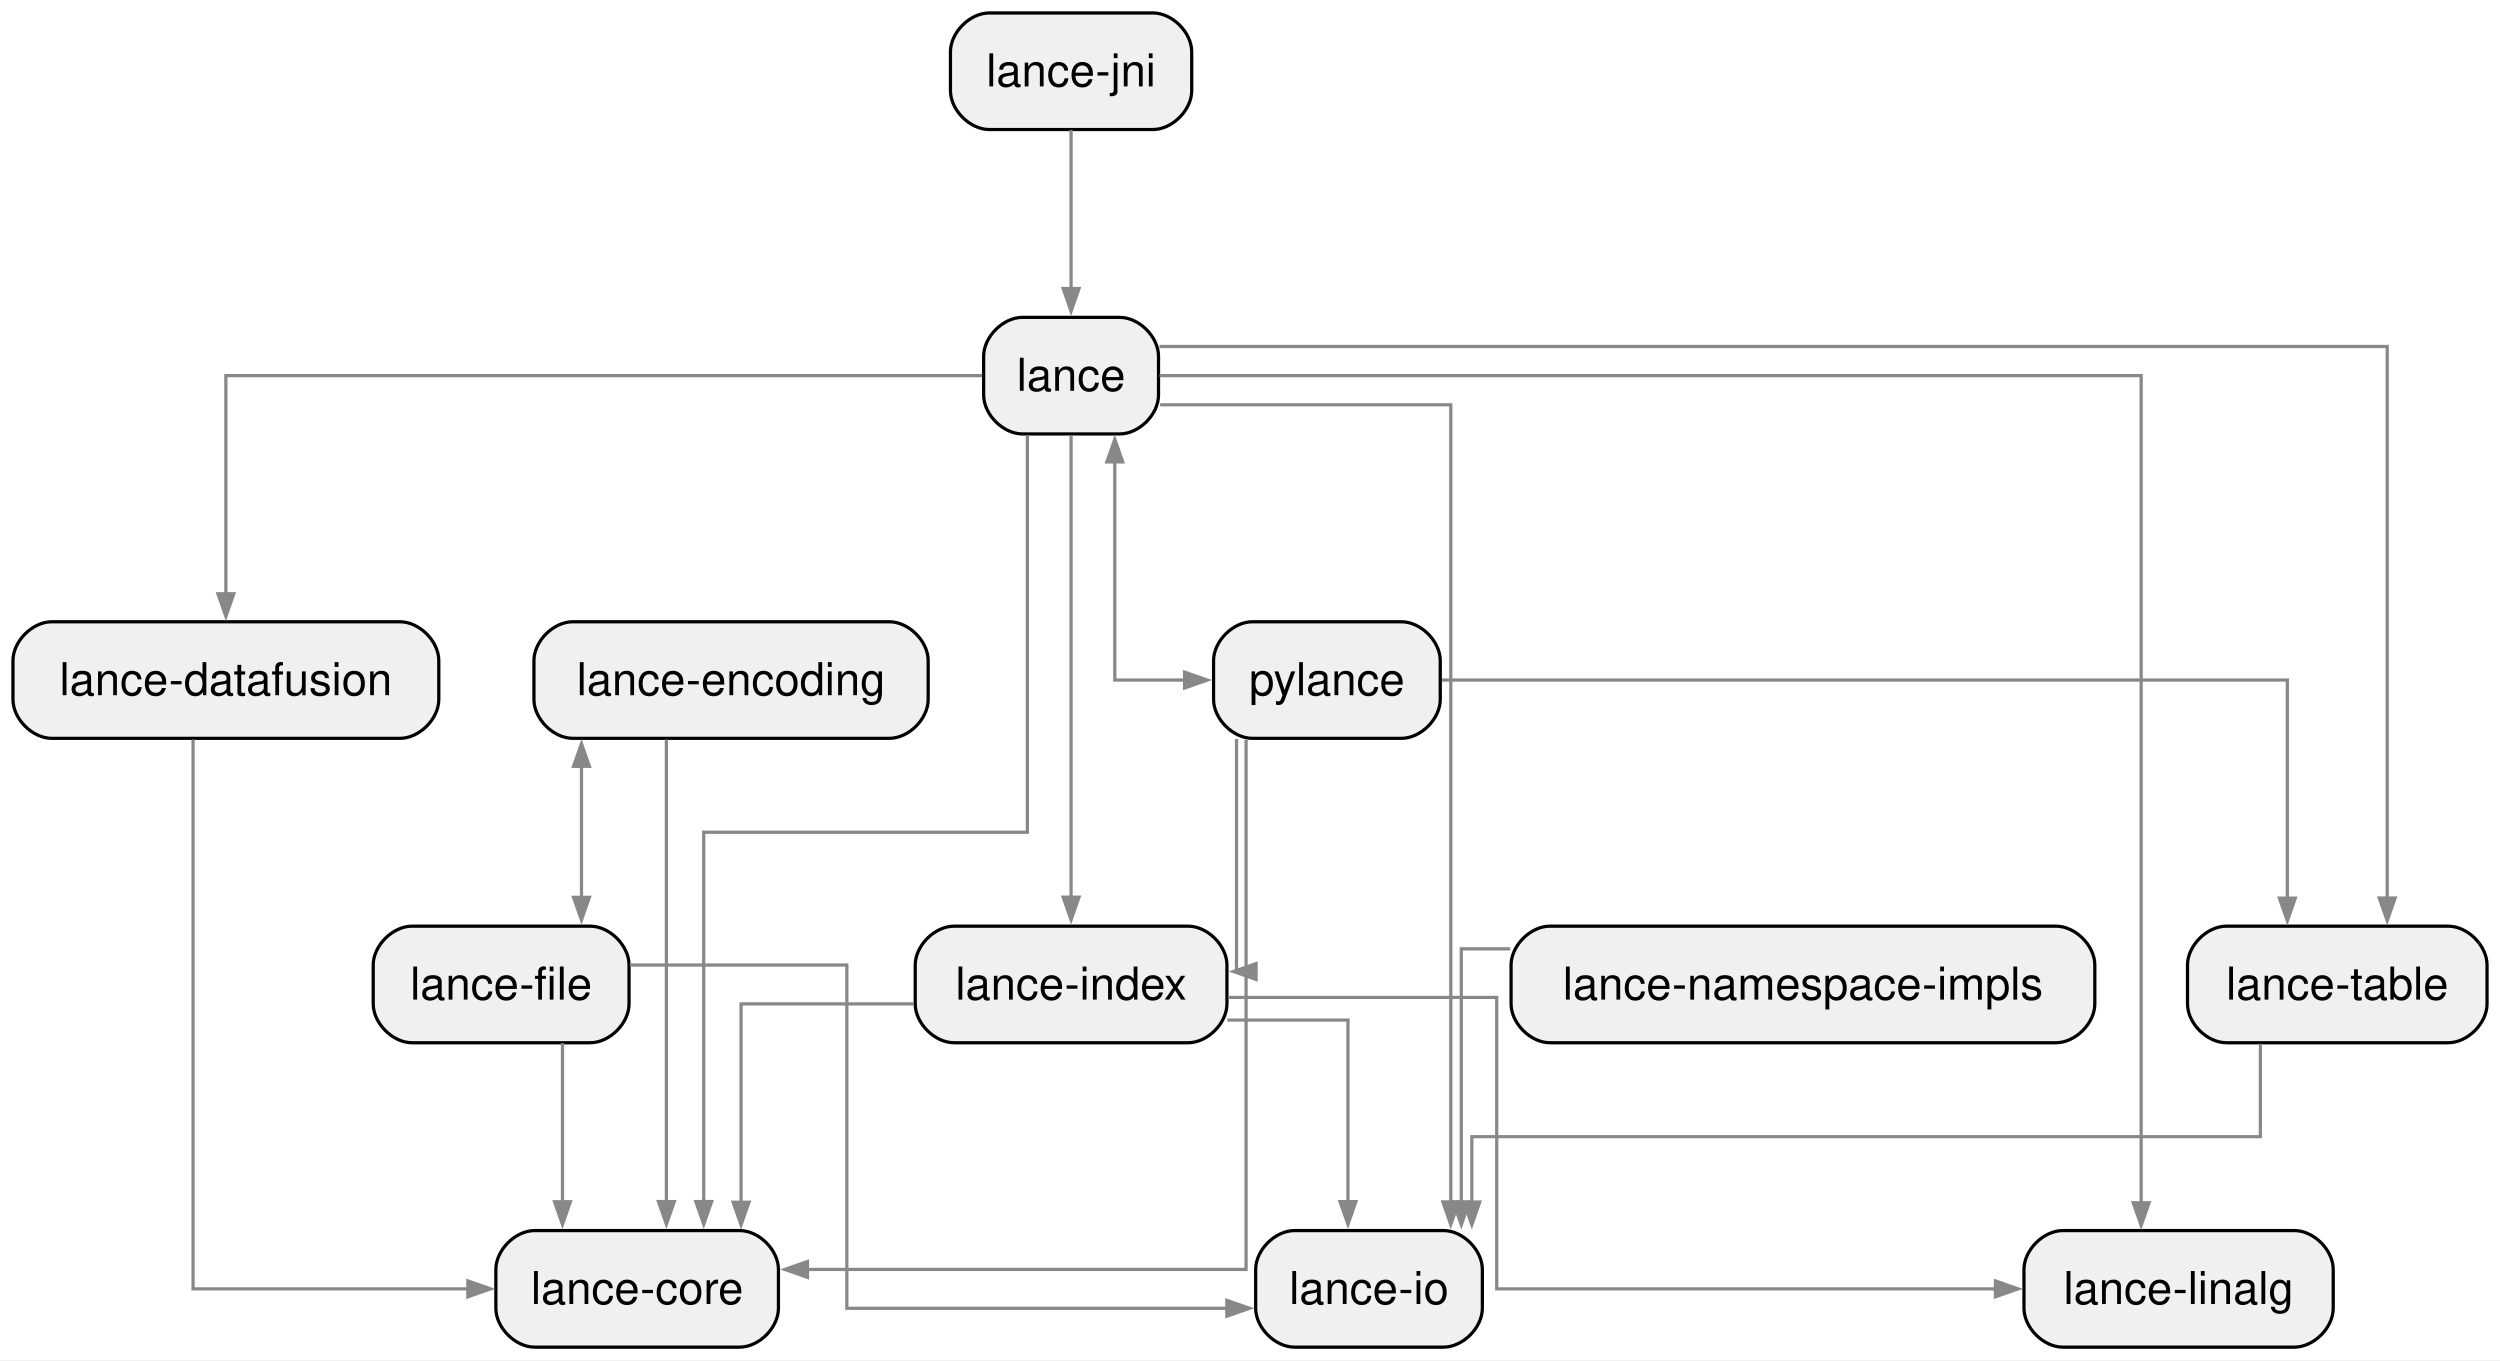
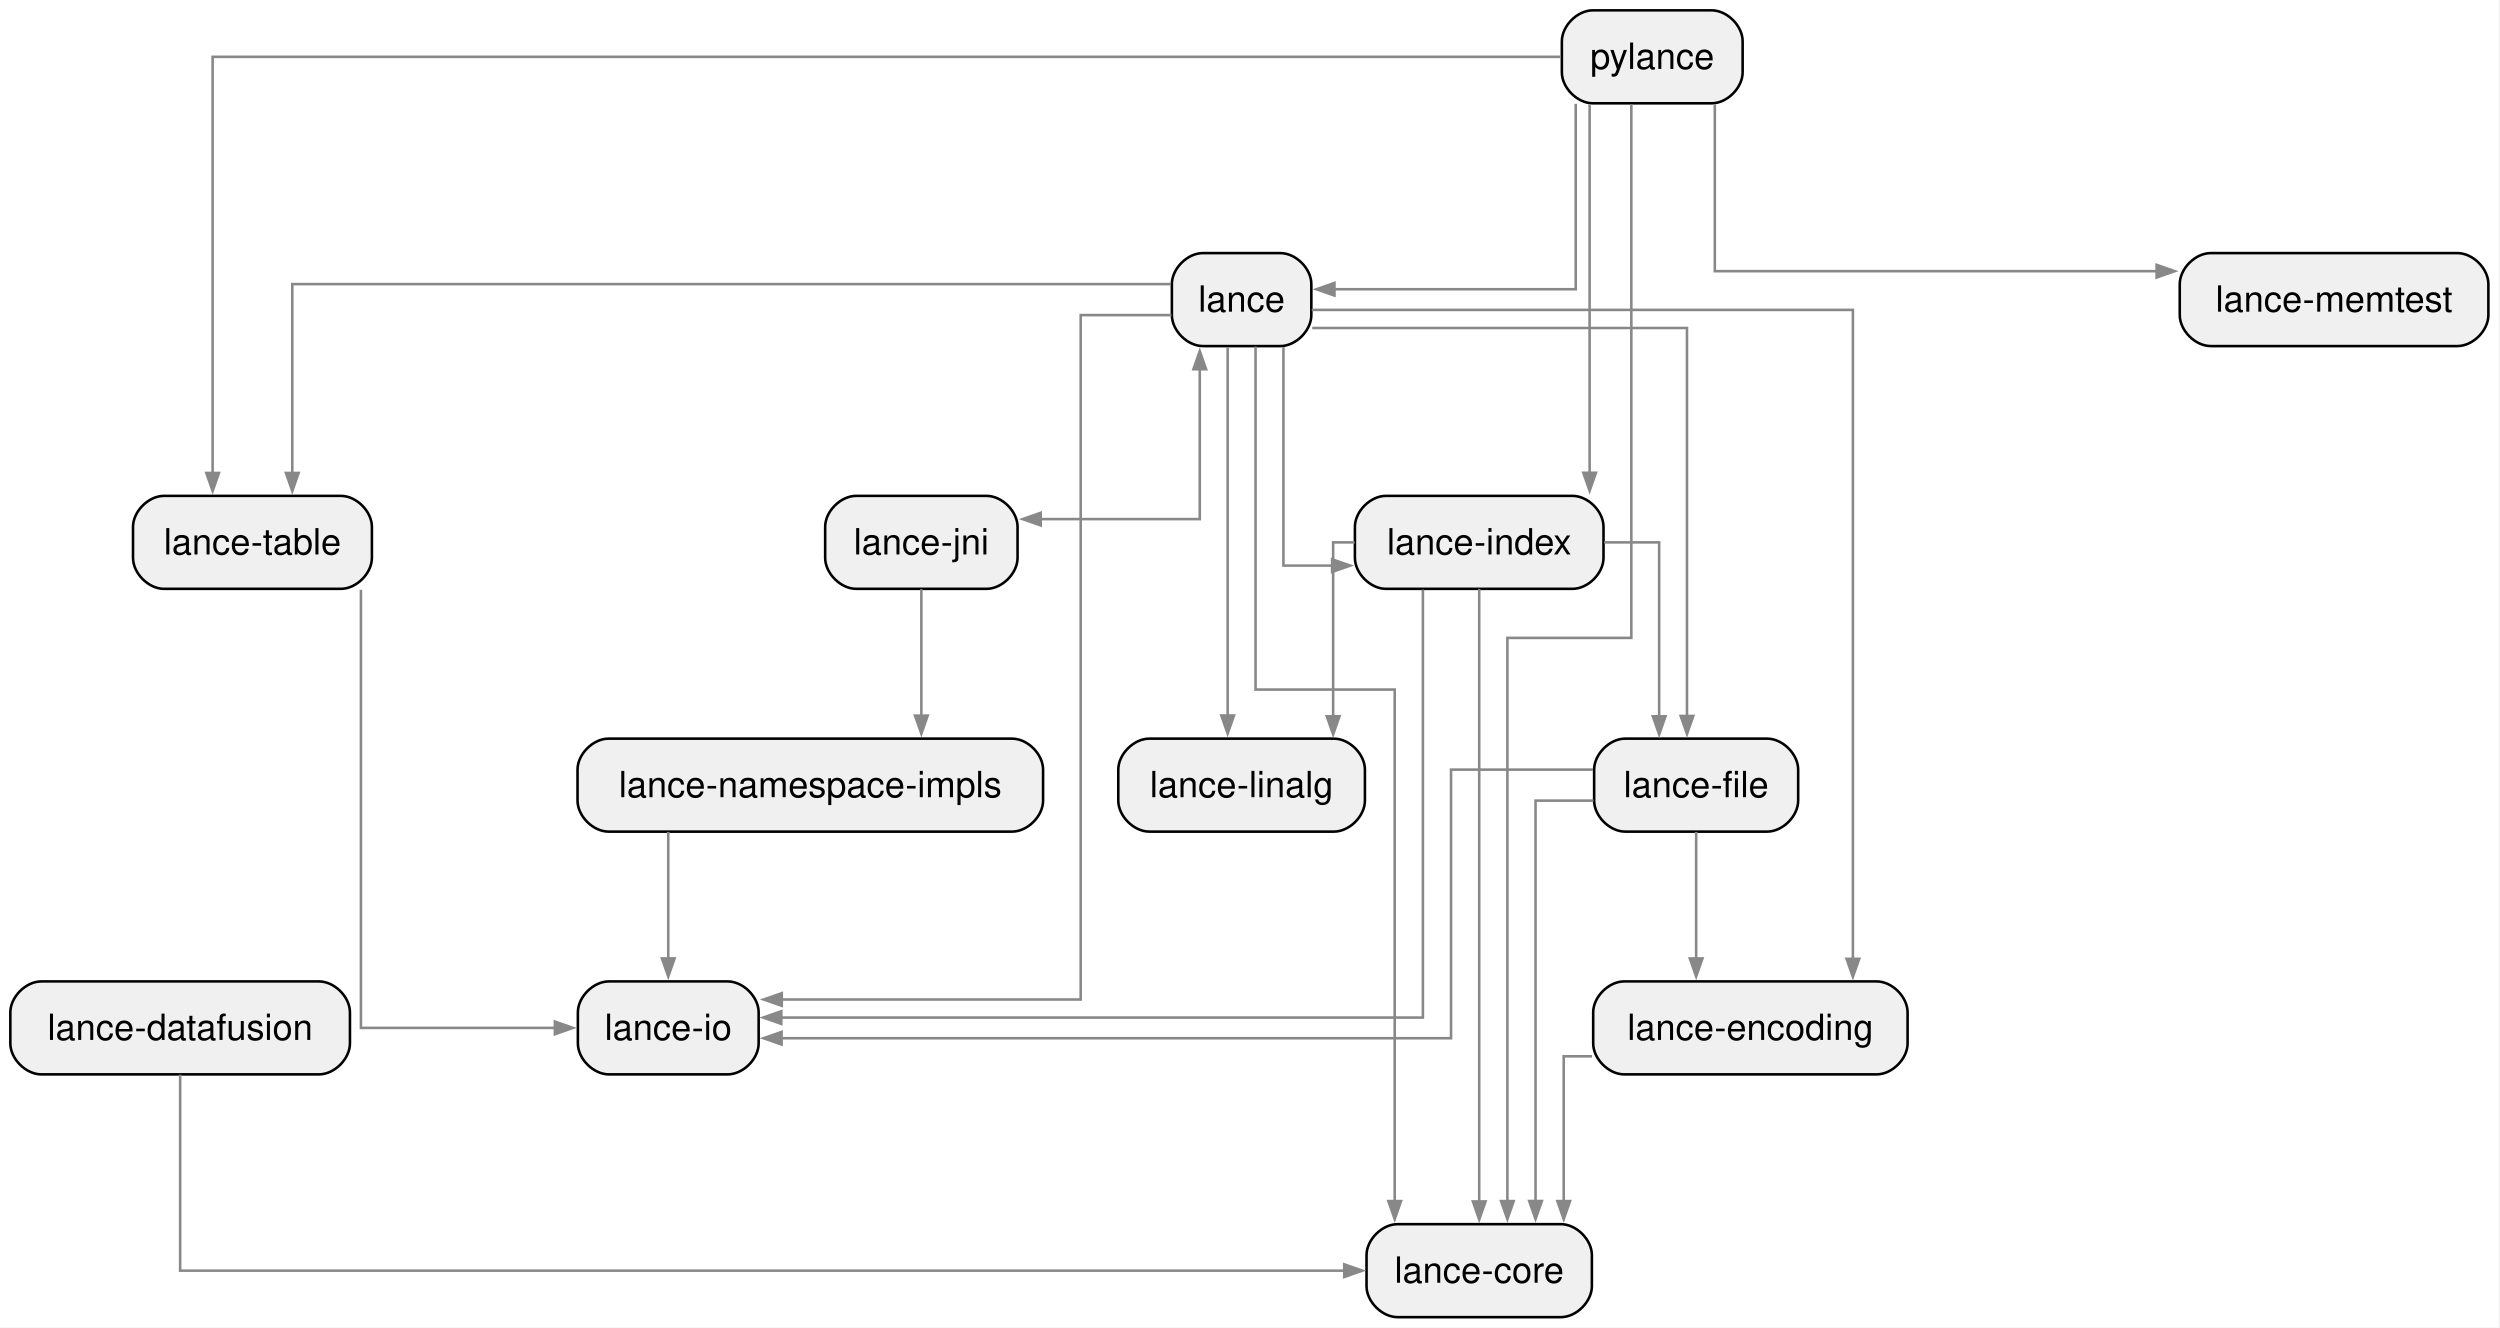
- <svg xmlns="http://www.w3.org/2000/svg" width="772pt" height="420pt" viewBox="0.00 0.00 772.00 420.00">
-   <g id="graph0" class="graph" transform="scale(1 1) rotate(0) translate(4 416)">
-     <polygon fill="white" stroke="none" points="-4,4 -4,-416 768,-416 768,4 -4,4" />
+ <svg xmlns="http://www.w3.org/2000/svg" width="968pt" height="514pt" viewBox="0.00 0.00 968.00 514.00">
+   <g id="graph0" class="graph" transform="scale(1 1) rotate(0) translate(4 510)">
+     <polygon fill="white" stroke="none" points="-4,4 -4,-510 963.5,-510 963.5,4 -4,4" />
    <g id="node1" class="node">
-       <path fill="#f0f0f0" stroke="black" d="M341.75,-318C341.75,-318 311.75,-318 311.75,-318 305.75,-318 299.75,-312 299.75,-306 299.75,-306 299.75,-294 299.75,-294 299.75,-288 305.75,-282 311.75,-282 311.75,-282 341.75,-282 341.75,-282 347.75,-282 353.75,-288 353.75,-294 353.75,-294 353.75,-306 353.75,-306 353.75,-312 347.75,-318 341.75,-318" />
-       <text xml:space="preserve" text-anchor="middle" x="326.75" y="-295.32" font-family="Helvetica,sans-Serif" font-size="14.00">lance</text>
+       <path fill="#f0f0f0" stroke="black" d="M491.75,-412C491.75,-412 461.75,-412 461.75,-412 455.75,-412 449.75,-406 449.75,-400 449.75,-400 449.75,-388 449.75,-388 449.75,-382 455.75,-376 461.75,-376 461.75,-376 491.75,-376 491.75,-376 497.75,-376 503.75,-382 503.75,-388 503.75,-388 503.75,-400 503.75,-400 503.75,-406 497.75,-412 491.75,-412" />
+       <text xml:space="preserve" text-anchor="middle" x="476.75" y="-389.32" font-family="Helvetica,sans-Serif" font-size="14.00">lance</text>
    </g>
    <g id="node2" class="node">
-       <path fill="#f0f0f0" stroke="black" d="M224.38,-36C224.38,-36 161.12,-36 161.12,-36 155.12,-36 149.12,-30 149.12,-24 149.12,-24 149.12,-12 149.12,-12 149.12,-6 155.12,0 161.12,0 161.12,0 224.38,0 224.38,0 230.38,0 236.38,-6 236.38,-12 236.38,-12 236.38,-24 236.38,-24 236.38,-30 230.38,-36 224.38,-36" />
-       <text xml:space="preserve" text-anchor="middle" x="192.75" y="-13.32" font-family="Helvetica,sans-Serif" font-size="14.00">lance-core</text>
+       <path fill="#f0f0f0" stroke="black" d="M600.38,-36C600.38,-36 537.12,-36 537.12,-36 531.12,-36 525.12,-30 525.12,-24 525.12,-24 525.12,-12 525.12,-12 525.12,-6 531.12,0 537.12,0 537.12,0 600.38,0 600.38,0 606.38,0 612.38,-6 612.38,-12 612.38,-12 612.38,-24 612.38,-24 612.38,-30 606.38,-36 600.38,-36" />
+       <text xml:space="preserve" text-anchor="middle" x="568.75" y="-13.32" font-family="Helvetica,sans-Serif" font-size="14.00">lance-core</text>
    </g>
    <g id="edge1" class="edge">
-       <path fill="none" stroke="#888888" d="M313.25,-281.57C313.25,-243.35 313.25,-159 313.25,-159 313.25,-159 213.31,-159 213.31,-159 213.31,-159 213.31,-44.95 213.31,-44.95" />
-       <polygon fill="#888888" stroke="#888888" points="215.76,-44.95 213.31,-37.95 210.86,-44.95 215.76,-44.95" />
+       <path fill="none" stroke="#888888" d="M482.15,-375.79C482.15,-335.62 482.15,-243 482.15,-243 482.15,-243 536.03,-243 536.03,-243 536.03,-243 536.03,-44.93 536.03,-44.93" />
+       <polygon fill="#888888" stroke="#888888" points="538.48,-44.93 536.03,-37.93 533.58,-44.93 538.48,-44.93" />
+     </g>
+     <g id="node4" class="node">
+       <path fill="#f0f0f0" stroke="black" d="M722.62,-130C722.62,-130 624.88,-130 624.88,-130 618.88,-130 612.88,-124 612.88,-118 612.88,-118 612.88,-106 612.88,-106 612.88,-100 618.88,-94 624.88,-94 624.88,-94 722.62,-94 722.62,-94 728.62,-94 734.62,-100 734.62,-106 734.62,-106 734.62,-118 734.62,-118 734.62,-124 728.62,-130 722.62,-130" />
+       <text xml:space="preserve" text-anchor="middle" x="673.75" y="-107.33" font-family="Helvetica,sans-Serif" font-size="14.00">lance-encoding</text>
+     </g>
+     <g id="edge2" class="edge">
+       <path fill="none" stroke="#888888" d="M503.9,-390C566.07,-390 713.44,-390 713.44,-390 713.44,-390 713.44,-138.75 713.44,-138.75" />
+       <polygon fill="#888888" stroke="#888888" points="715.89,-138.75 713.44,-131.75 710.99,-138.75 715.89,-138.75" />
+     </g>
+     <g id="node5" class="node">
+       <path fill="#f0f0f0" stroke="black" d="M680.25,-224C680.25,-224 625.25,-224 625.25,-224 619.25,-224 613.25,-218 613.25,-212 613.25,-212 613.25,-200 613.25,-200 613.25,-194 619.25,-188 625.25,-188 625.25,-188 680.25,-188 680.25,-188 686.25,-188 692.25,-194 692.25,-200 692.25,-200 692.25,-212 692.25,-212 692.25,-218 686.25,-224 680.25,-224" />
+       <text xml:space="preserve" text-anchor="middle" x="652.75" y="-201.32" font-family="Helvetica,sans-Serif" font-size="14.00">lance-file</text>
+     </g>
+     <g id="edge3" class="edge">
+       <path fill="none" stroke="#888888" d="M504.08,-383C552.7,-383 649.2,-383 649.2,-383 649.2,-383 649.2,-232.79 649.2,-232.79" />
+       <polygon fill="#888888" stroke="#888888" points="651.65,-232.79 649.2,-225.79 646.75,-232.79 651.65,-232.79" />
+     </g>
+     <g id="node6" class="node">
+       <path fill="#f0f0f0" stroke="black" d="M604.88,-318C604.88,-318 532.62,-318 532.62,-318 526.62,-318 520.62,-312 520.62,-306 520.62,-306 520.62,-294 520.62,-294 520.62,-288 526.62,-282 532.62,-282 532.62,-282 604.88,-282 604.88,-282 610.88,-282 616.88,-288 616.88,-294 616.88,-294 616.88,-306 616.88,-306 616.88,-312 610.88,-318 604.88,-318" />
+       <text xml:space="preserve" text-anchor="middle" x="568.75" y="-295.32" font-family="Helvetica,sans-Serif" font-size="14.00">lance-index</text>
+     </g>
+     <g id="edge4" class="edge">
+       <path fill="none" stroke="#888888" d="M492.95,-375.59C492.95,-345.96 492.95,-291 492.95,-291 492.95,-291 511.8,-291 511.8,-291" />
+       <polygon fill="#888888" stroke="#888888" points="511.8,-293.45 518.8,-291 511.8,-288.55 511.8,-293.45" />
+     </g>
+     <g id="node7" class="node">
+       <path fill="#f0f0f0" stroke="black" d="M277.75,-130C277.75,-130 231.75,-130 231.75,-130 225.75,-130 219.75,-124 219.75,-118 219.75,-118 219.75,-106 219.75,-106 219.75,-100 225.75,-94 231.75,-94 231.75,-94 277.75,-94 277.75,-94 283.75,-94 289.75,-100 289.75,-106 289.75,-106 289.75,-118 289.75,-118 289.75,-124 283.75,-130 277.75,-130" />
+       <text xml:space="preserve" text-anchor="middle" x="254.75" y="-107.33" font-family="Helvetica,sans-Serif" font-size="14.00">lance-io</text>
+     </g>
+     <g id="edge5" class="edge">
+       <path fill="none" stroke="#888888" d="M449.6,-388C432.81,-388 414.44,-388 414.44,-388 414.44,-388 414.44,-123 414.44,-123 414.44,-123 298.7,-123 298.7,-123" />
+       <polygon fill="#888888" stroke="#888888" points="298.7,-120.55 291.7,-123 298.7,-125.45 298.7,-120.55" />
+     </g>
+     <g id="node8" class="node">
+       <path fill="#f0f0f0" stroke="black" d="M378,-318C378,-318 327.5,-318 327.5,-318 321.5,-318 315.5,-312 315.5,-306 315.5,-306 315.5,-294 315.5,-294 315.5,-288 321.5,-282 327.5,-282 327.5,-282 378,-282 378,-282 384,-282 390,-288 390,-294 390,-294 390,-306 390,-306 390,-312 384,-318 378,-318" />
+       <text xml:space="preserve" text-anchor="middle" x="352.75" y="-295.32" font-family="Helvetica,sans-Serif" font-size="14.00">lance-jni</text>
+     </g>
+     <g id="edge6" class="edge">
+       <path fill="none" stroke="#888888" d="M460.55,-367.04C460.55,-367.04 460.55,-309 460.55,-309 460.55,-309 398.97,-309 398.97,-309" />
+       <polygon fill="#888888" stroke="#888888" points="458.1,-367.04 460.55,-374.04 463,-367.04 458.1,-367.04" />
+       <polygon fill="#888888" stroke="#888888" points="398.97,-306.55 391.97,-309 398.97,-311.45 398.97,-306.55" />
+     </g>
+     <g id="node9" class="node">
+       <path fill="#f0f0f0" stroke="black" d="M512.5,-224C512.5,-224 441,-224 441,-224 435,-224 429,-218 429,-212 429,-212 429,-200 429,-200 429,-194 435,-188 441,-188 441,-188 512.5,-188 512.5,-188 518.5,-188 524.5,-194 524.5,-200 524.5,-200 524.5,-212 524.5,-212 524.5,-218 518.5,-224 512.5,-224" />
+       <text xml:space="preserve" text-anchor="middle" x="476.75" y="-201.32" font-family="Helvetica,sans-Serif" font-size="14.00">lance-linalg</text>
+     </g>
+     <g id="edge7" class="edge">
+       <path fill="none" stroke="#888888" d="M471.35,-375.63C471.35,-375.63 471.35,-232.96 471.35,-232.96" />
+       <polygon fill="#888888" stroke="#888888" points="473.8,-232.96 471.35,-225.96 468.9,-232.96 473.8,-232.96" />
+     </g>
+     <g id="node12" class="node">
+       <path fill="#f0f0f0" stroke="black" d="M128,-318C128,-318 59.5,-318 59.5,-318 53.5,-318 47.5,-312 47.5,-306 47.5,-306 47.5,-294 47.5,-294 47.5,-288 53.5,-282 59.5,-282 59.5,-282 128,-282 128,-282 134,-282 140,-288 140,-294 140,-294 140,-306 140,-306 140,-312 134,-318 128,-318" />
+       <text xml:space="preserve" text-anchor="middle" x="93.75" y="-295.32" font-family="Helvetica,sans-Serif" font-size="14.00">lance-table</text>
+     </g>
+     <g id="edge8" class="edge">
+       <path fill="none" stroke="#888888" d="M449.42,-400C364.23,-400 109.17,-400 109.17,-400 109.17,-400 109.17,-326.86 109.17,-326.86" />
+       <polygon fill="#888888" stroke="#888888" points="111.62,-326.86 109.17,-319.86 106.72,-326.86 111.62,-326.86" />
    </g>
    <g id="node3" class="node">
-       <path fill="#f0f0f0" stroke="black" d="M119.5,-224C119.5,-224 12,-224 12,-224 6,-224 0,-218 0,-212 0,-212 0,-200 0,-200 0,-194 6,-188 12,-188 12,-188 119.5,-188 119.5,-188 125.5,-188 131.5,-194 131.5,-200 131.5,-200 131.5,-212 131.5,-212 131.5,-218 125.5,-224 119.5,-224" />
-       <text xml:space="preserve" text-anchor="middle" x="65.75" y="-201.32" font-family="Helvetica,sans-Serif" font-size="14.00">lance-datafusion</text>
+       <path fill="#f0f0f0" stroke="black" d="M119.5,-130C119.5,-130 12,-130 12,-130 6,-130 0,-124 0,-118 0,-118 0,-106 0,-106 0,-100 6,-94 12,-94 12,-94 119.5,-94 119.5,-94 125.5,-94 131.5,-100 131.5,-106 131.5,-106 131.5,-118 131.5,-118 131.5,-124 125.5,-130 119.5,-130" />
+       <text xml:space="preserve" text-anchor="middle" x="65.75" y="-107.33" font-family="Helvetica,sans-Serif" font-size="14.00">lance-datafusion</text>
    </g>
-     <g id="edge2" class="edge">
-       <path fill="none" stroke="#888888" d="M299.31,-300C232.3,-300 65.75,-300 65.75,-300 65.75,-300 65.75,-232.64 65.75,-232.64" />
-       <polygon fill="#888888" stroke="#888888" points="68.2,-232.64 65.75,-225.64 63.3,-232.64 68.2,-232.64" />
+     <g id="edge9" class="edge">
+       <path fill="none" stroke="#888888" d="M65.75,-93.88C65.75,-66.56 65.75,-18 65.75,-18 65.75,-18 516.48,-18 516.48,-18" />
+       <polygon fill="#888888" stroke="#888888" points="516.48,-20.45 523.48,-18 516.48,-15.55 516.48,-20.45" />
    </g>
-     <g id="node6" class="node">
-       <path fill="#f0f0f0" stroke="black" d="M362.88,-130C362.88,-130 290.62,-130 290.62,-130 284.62,-130 278.62,-124 278.62,-118 278.62,-118 278.62,-106 278.62,-106 278.62,-100 284.62,-94 290.62,-94 290.62,-94 362.88,-94 362.88,-94 368.88,-94 374.88,-100 374.88,-106 374.88,-106 374.88,-118 374.88,-118 374.88,-124 368.88,-130 362.88,-130" />
-       <text xml:space="preserve" text-anchor="middle" x="326.75" y="-107.33" font-family="Helvetica,sans-Serif" font-size="14.00">lance-index</text>
+     <g id="edge10" class="edge">
+       <path fill="none" stroke="#888888" d="M612.45,-101C605.85,-101 601.47,-101 601.47,-101 601.47,-101 601.47,-44.93 601.47,-44.93" />
+       <polygon fill="#888888" stroke="#888888" points="603.92,-44.93 601.47,-37.93 599.02,-44.93 603.92,-44.93" />
    </g>
-     <g id="edge3" class="edge">
-       <path fill="none" stroke="#888888" d="M326.75,-281.63C326.75,-281.63 326.75,-138.96 326.75,-138.96" />
-       <polygon fill="#888888" stroke="#888888" points="329.2,-138.96 326.75,-131.96 324.3,-138.96 329.2,-138.96" />
+     <g id="edge11" class="edge">
+       <path fill="none" stroke="#888888" d="M613.01,-200C600.83,-200 590.56,-200 590.56,-200 590.56,-200 590.56,-44.97 590.56,-44.97" />
+       <polygon fill="#888888" stroke="#888888" points="593.01,-44.97 590.56,-37.97 588.11,-44.97 593.01,-44.97" />
    </g>
-     <g id="node7" class="node">
-       <path fill="#f0f0f0" stroke="black" d="M441.75,-36C441.75,-36 395.75,-36 395.75,-36 389.75,-36 383.75,-30 383.75,-24 383.75,-24 383.75,-12 383.75,-12 383.75,-6 389.75,0 395.75,0 395.75,0 441.75,0 441.75,0 447.75,0 453.75,-6 453.75,-12 453.75,-12 453.75,-24 453.75,-24 453.75,-30 447.75,-36 441.75,-36" />
-       <text xml:space="preserve" text-anchor="middle" x="418.75" y="-13.32" font-family="Helvetica,sans-Serif" font-size="14.00">lance-io</text>
+     <g id="edge12" class="edge">
+       <path fill="none" stroke="#888888" d="M652.75,-187.88C652.75,-187.88 652.75,-138.9 652.75,-138.9" />
+       <polygon fill="#888888" stroke="#888888" points="655.2,-138.9 652.75,-131.9 650.3,-138.9 655.2,-138.9" />
    </g>
-     <g id="edge4" class="edge">
-       <path fill="none" stroke="#888888" d="M354.24,-291C388.9,-291 444,-291 444,-291 444,-291 444,-44.85 444,-44.85" />
-       <polygon fill="#888888" stroke="#888888" points="446.45,-44.85 444,-37.85 441.55,-44.85 446.45,-44.85" />
+     <g id="edge13" class="edge">
+       <path fill="none" stroke="#888888" d="M612.78,-212C586.84,-212 557.84,-212 557.84,-212 557.84,-212 557.84,-108 557.84,-108 557.84,-108 298.63,-108 298.63,-108" />
+       <polygon fill="#888888" stroke="#888888" points="298.63,-105.55 291.63,-108 298.63,-110.45 298.63,-105.55" />
    </g>
-     <g id="node9" class="node">
-       <path fill="#f0f0f0" stroke="black" d="M704.5,-36C704.5,-36 633,-36 633,-36 627,-36 621,-30 621,-24 621,-24 621,-12 621,-12 621,-6 627,0 633,0 633,0 704.5,0 704.5,0 710.5,0 716.5,-6 716.5,-12 716.5,-12 716.5,-24 716.5,-24 716.5,-30 710.5,-36 704.5,-36" />
-       <text xml:space="preserve" text-anchor="middle" x="668.75" y="-13.32" font-family="Helvetica,sans-Serif" font-size="14.00">lance-linalg</text>
+     <g id="edge14" class="edge">
+       <path fill="none" stroke="#888888" d="M568.75,-281.93C568.75,-281.93 568.75,-44.8 568.75,-44.8" />
+       <polygon fill="#888888" stroke="#888888" points="571.2,-44.8 568.75,-37.8 566.3,-44.8 571.2,-44.8" />
    </g>
-     <g id="edge5" class="edge">
-       <path fill="none" stroke="#888888" d="M354.07,-300C433.24,-300 657.19,-300 657.19,-300 657.19,-300 657.19,-44.58 657.19,-44.58" />
-       <polygon fill="#888888" stroke="#888888" points="659.64,-44.58 657.19,-37.58 654.74,-44.58 659.64,-44.58" />
+     <g id="edge15" class="edge">
+       <path fill="none" stroke="#888888" d="M617.14,-300C629.03,-300 638.42,-300 638.42,-300 638.42,-300 638.42,-232.64 638.42,-232.64" />
+       <polygon fill="#888888" stroke="#888888" points="640.88,-232.64 638.43,-225.64 635.98,-232.64 640.88,-232.64" />
+     </g>
+     <g id="edge16" class="edge">
+       <path fill="none" stroke="#888888" d="M546.94,-281.68C546.94,-235.14 546.94,-116 546.94,-116 546.94,-116 298.51,-116 298.51,-116" />
+       <polygon fill="#888888" stroke="#888888" points="298.51,-113.55 291.51,-116 298.51,-118.45 298.51,-113.55" />
+     </g>
+     <g id="edge17" class="edge">
+       <path fill="none" stroke="#888888" d="M520.53,-300C515.51,-300 512.19,-300 512.19,-300 512.19,-300 512.19,-232.64 512.19,-232.64" />
+       <polygon fill="#888888" stroke="#888888" points="514.64,-232.64 512.19,-225.64 509.74,-232.64 514.64,-232.64" />
    </g>
    <g id="node11" class="node">
-       <path fill="#f0f0f0" stroke="black" d="M752,-130C752,-130 683.5,-130 683.5,-130 677.5,-130 671.5,-124 671.5,-118 671.5,-118 671.5,-106 671.5,-106 671.5,-100 677.5,-94 683.5,-94 683.5,-94 752,-94 752,-94 758,-94 764,-100 764,-106 764,-106 764,-118 764,-118 764,-124 758,-130 752,-130" />
-       <text xml:space="preserve" text-anchor="middle" x="717.75" y="-107.33" font-family="Helvetica,sans-Serif" font-size="14.00">lance-table</text>
+       <path fill="#f0f0f0" stroke="black" d="M387.88,-224C387.88,-224 231.62,-224 231.62,-224 225.62,-224 219.62,-218 219.62,-212 219.62,-212 219.62,-200 219.62,-200 219.62,-194 225.62,-188 231.62,-188 231.62,-188 387.88,-188 387.88,-188 393.88,-188 399.88,-194 399.88,-200 399.88,-200 399.88,-212 399.88,-212 399.88,-218 393.88,-224 387.88,-224" />
+       <text xml:space="preserve" text-anchor="middle" x="309.75" y="-201.32" font-family="Helvetica,sans-Serif" font-size="14.00">lance-namespace-impls</text>
    </g>
-     <g id="edge6" class="edge">
-       <path fill="none" stroke="#888888" d="M354.05,-309C445.17,-309 733.17,-309 733.17,-309 733.17,-309 733.17,-138.69 733.17,-138.69" />
-       <polygon fill="#888888" stroke="#888888" points="735.62,-138.69 733.17,-131.69 730.72,-138.69 735.62,-138.69" />
-     </g>
-     <g id="node12" class="node">
-       <path fill="#f0f0f0" stroke="black" d="M428.75,-224C428.75,-224 382.75,-224 382.75,-224 376.75,-224 370.75,-218 370.75,-212 370.75,-212 370.75,-200 370.75,-200 370.75,-194 376.75,-188 382.75,-188 382.75,-188 428.75,-188 428.75,-188 434.75,-188 440.75,-194 440.75,-200 440.75,-200 440.75,-212 440.75,-212 440.75,-218 434.75,-224 428.75,-224" />
-       <text xml:space="preserve" text-anchor="middle" x="405.75" y="-201.32" font-family="Helvetica,sans-Serif" font-size="14.00">pylance</text>
-     </g>
-     <g id="edge7" class="edge">
-       <path fill="none" stroke="#888888" d="M340.25,-273.36C340.25,-273.36 340.25,-206 340.25,-206 340.25,-206 361.8,-206 361.8,-206" />
-       <polygon fill="#888888" stroke="#888888" points="337.8,-273.36 340.25,-280.36 342.7,-273.36 337.8,-273.36" />
-       <polygon fill="#888888" stroke="#888888" points="361.8,-208.45 368.8,-206 361.8,-203.55 361.8,-208.45" />
-     </g>
-     <g id="edge8" class="edge">
-       <path fill="none" stroke="#888888" d="M55.62,-187.63C55.62,-140.33 55.62,-18 55.62,-18 55.62,-18 140.47,-18 140.47,-18" />
-       <polygon fill="#888888" stroke="#888888" points="140.47,-20.45 147.47,-18 140.47,-15.55 140.47,-20.45" />
-     </g>
-     <g id="node4" class="node">
-       <path fill="#f0f0f0" stroke="black" d="M270.62,-224C270.62,-224 172.88,-224 172.88,-224 166.88,-224 160.88,-218 160.88,-212 160.88,-212 160.88,-200 160.88,-200 160.88,-194 166.88,-188 172.88,-188 172.88,-188 270.62,-188 270.62,-188 276.62,-188 282.62,-194 282.62,-200 282.62,-200 282.62,-212 282.62,-212 282.62,-218 276.62,-224 270.62,-224" />
-       <text xml:space="preserve" text-anchor="middle" x="221.75" y="-201.32" font-family="Helvetica,sans-Serif" font-size="14.00">lance-encoding</text>
-     </g>
-     <g id="edge9" class="edge">
-       <path fill="none" stroke="#888888" d="M201.78,-187.63C201.78,-187.63 201.78,-44.96 201.78,-44.96" />
-       <polygon fill="#888888" stroke="#888888" points="204.23,-44.96 201.78,-37.96 199.33,-44.96 204.23,-44.96" />
-     </g>
-     <g id="node5" class="node">
-       <path fill="#f0f0f0" stroke="black" d="M178.25,-130C178.25,-130 123.25,-130 123.25,-130 117.25,-130 111.25,-124 111.25,-118 111.25,-118 111.25,-106 111.25,-106 111.25,-100 117.25,-94 123.25,-94 123.25,-94 178.25,-94 178.25,-94 184.25,-94 190.25,-100 190.25,-106 190.25,-106 190.25,-118 190.25,-118 190.25,-124 184.25,-130 178.25,-130" />
-       <text xml:space="preserve" text-anchor="middle" x="150.75" y="-107.33" font-family="Helvetica,sans-Serif" font-size="14.00">lance-file</text>
-     </g>
-     <g id="edge10" class="edge">
-       <path fill="none" stroke="#888888" d="M175.56,-179.36C175.56,-179.36 175.56,-138.9 175.56,-138.9" />
-       <polygon fill="#888888" stroke="#888888" points="173.11,-179.36 175.56,-186.36 178.01,-179.36 173.11,-179.36" />
-       <polygon fill="#888888" stroke="#888888" points="178.01,-138.9 175.56,-131.9 173.11,-138.9 178.01,-138.9" />
-     </g>
-     <g id="edge11" class="edge">
-       <path fill="none" stroke="#888888" d="M169.69,-93.88C169.69,-93.88 169.69,-44.9 169.69,-44.9" />
-       <polygon fill="#888888" stroke="#888888" points="172.14,-44.9 169.69,-37.9 167.24,-44.9 172.14,-44.9" />
-     </g>
-     <g id="edge13" class="edge">
-       <path fill="none" stroke="#888888" d="M190.5,-118C220.85,-118 257.5,-118 257.5,-118 257.5,-118 257.5,-12 257.5,-12 257.5,-12 374.85,-12 374.85,-12" />
-       <polygon fill="#888888" stroke="#888888" points="374.85,-14.45 381.85,-12 374.85,-9.55 374.85,-14.45" />
-     </g>
-     <g id="edge14" class="edge">
-       <path fill="none" stroke="#888888" d="M278.18,-106C251.94,-106 224.84,-106 224.84,-106 224.84,-106 224.84,-44.75 224.84,-44.75" />
-       <polygon fill="#888888" stroke="#888888" points="227.29,-44.75 224.84,-37.75 222.39,-44.75 227.29,-44.75" />
-     </g>
-     <g id="edge15" class="edge">
-       <path fill="none" stroke="#888888" d="M375,-101C394.39,-101 412.25,-101 412.25,-101 412.25,-101 412.25,-44.93 412.25,-44.93" />
-       <polygon fill="#888888" stroke="#888888" points="414.7,-44.93 412.25,-37.93 409.8,-44.93 414.7,-44.93" />
-     </g>
-     <g id="edge16" class="edge">
-       <path fill="none" stroke="#888888" d="M375.32,-108C412.76,-108 458.19,-108 458.19,-108 458.19,-108 458.19,-18 458.19,-18 458.19,-18 612.19,-18 612.19,-18" />
-       <polygon fill="#888888" stroke="#888888" points="612.19,-20.45 619.19,-18 612.19,-15.55 612.19,-20.45" />
-     </g>
-     <g id="node8" class="node">
-       <path fill="#f0f0f0" stroke="black" d="M352,-412C352,-412 301.5,-412 301.5,-412 295.5,-412 289.5,-406 289.5,-400 289.5,-400 289.5,-388 289.5,-388 289.5,-382 295.5,-376 301.5,-376 301.5,-376 352,-376 352,-376 358,-376 364,-382 364,-388 364,-388 364,-400 364,-400 364,-406 358,-412 352,-412" />
-       <text xml:space="preserve" text-anchor="middle" x="326.75" y="-389.32" font-family="Helvetica,sans-Serif" font-size="14.00">lance-jni</text>
-     </g>
-     <g id="edge17" class="edge">
-       <path fill="none" stroke="#888888" d="M326.75,-375.88C326.75,-375.88 326.75,-326.9 326.75,-326.9" />
-       <polygon fill="#888888" stroke="#888888" points="329.2,-326.9 326.75,-319.9 324.3,-326.9 329.2,-326.9" />
+     <g id="edge19" class="edge">
+       <path fill="none" stroke="#888888" d="M352.75,-281.88C352.75,-281.88 352.75,-232.9 352.75,-232.9" />
+       <polygon fill="#888888" stroke="#888888" points="355.2,-232.9 352.75,-225.9 350.3,-232.9 355.2,-232.9" />
    </g>
    <g id="node10" class="node">
-       <path fill="#f0f0f0" stroke="black" d="M630.88,-130C630.88,-130 474.62,-130 474.62,-130 468.62,-130 462.62,-124 462.62,-118 462.62,-118 462.62,-106 462.62,-106 462.62,-100 468.62,-94 474.62,-94 474.62,-94 630.88,-94 630.88,-94 636.88,-94 642.88,-100 642.88,-106 642.88,-106 642.88,-118 642.88,-118 642.88,-124 636.88,-130 630.88,-130" />
-       <text xml:space="preserve" text-anchor="middle" x="552.75" y="-107.33" font-family="Helvetica,sans-Serif" font-size="14.00">lance-namespace-impls</text>
+       <path fill="#f0f0f0" stroke="black" d="M947.5,-412C947.5,-412 852,-412 852,-412 846,-412 840,-406 840,-400 840,-400 840,-388 840,-388 840,-382 846,-376 852,-376 852,-376 947.5,-376 947.5,-376 953.5,-376 959.5,-382 959.5,-388 959.5,-388 959.5,-400 959.5,-400 959.5,-406 953.5,-412 947.5,-412" />
+       <text xml:space="preserve" text-anchor="middle" x="899.75" y="-389.32" font-family="Helvetica,sans-Serif" font-size="14.00">lance-memtest</text>
    </g>
-     <g id="edge18" class="edge">
-       <path fill="none" stroke="#888888" d="M462.37,-123C453.24,-123 447.25,-123 447.25,-123 447.25,-123 447.25,-44.8 447.25,-44.8" />
-       <polygon fill="#888888" stroke="#888888" points="449.7,-44.8 447.25,-37.8 444.8,-44.8 449.7,-44.8" />
-     </g>
-     <g id="edge19" class="edge">
-       <path fill="none" stroke="#888888" d="M694,-93.69C694,-80.5 694,-65 694,-65 694,-65 450.5,-65 450.5,-65 450.5,-65 450.5,-44.82 450.5,-44.82" />
-       <polygon fill="#888888" stroke="#888888" points="452.95,-44.82 450.5,-37.82 448.05,-44.82 452.95,-44.82" />
+     <g id="edge20" class="edge">
+       <path fill="none" stroke="#888888" d="M254.75,-187.88C254.75,-187.88 254.75,-138.9 254.75,-138.9" />
+       <polygon fill="#888888" stroke="#888888" points="257.2,-138.9 254.75,-131.9 252.3,-138.9 257.2,-138.9" />
    </g>
    <g id="edge21" class="edge">
-       <path fill="none" stroke="#888888" d="M380.79,-187.55C380.79,-141.28 380.79,-24 380.79,-24 380.79,-24 245.35,-24 245.35,-24" />
-       <polygon fill="#888888" stroke="#888888" points="245.35,-21.55 238.35,-24 245.35,-26.45 245.35,-21.55" />
+       <path fill="none" stroke="#888888" d="M135.75,-281.63C135.75,-234.33 135.75,-112 135.75,-112 135.75,-112 210.85,-112 210.85,-112" />
+       <polygon fill="#888888" stroke="#888888" points="210.85,-114.45 217.85,-112 210.85,-109.55 210.85,-114.45" />
+     </g>
+     <g id="node13" class="node">
+       <path fill="#f0f0f0" stroke="black" d="M658.75,-506C658.75,-506 612.75,-506 612.75,-506 606.75,-506 600.75,-500 600.75,-494 600.75,-494 600.75,-482 600.75,-482 600.75,-476 606.75,-470 612.75,-470 612.75,-470 658.75,-470 658.75,-470 664.75,-470 670.75,-476 670.75,-482 670.75,-482 670.75,-494 670.75,-494 670.75,-500 664.75,-506 658.75,-506" />
+       <text xml:space="preserve" text-anchor="middle" x="635.75" y="-483.32" font-family="Helvetica,sans-Serif" font-size="14.00">pylance</text>
    </g>
    <g id="edge22" class="edge">
-       <path fill="none" stroke="#888888" d="M377.83,-187.79C377.83,-161.49 377.83,-116 377.83,-116 377.83,-116 377.59,-116 377.59,-116" />
-       <polygon fill="#888888" stroke="#888888" points="383.88,-113.55 376.88,-116 383.88,-118.45 383.88,-113.55" />
+       <path fill="none" stroke="#888888" d="M606.12,-469.79C606.12,-443.49 606.12,-398 606.12,-398 606.12,-398 512.7,-398 512.7,-398" />
+       <polygon fill="#888888" stroke="#888888" points="512.7,-395.55 505.7,-398 512.7,-400.45 512.7,-395.55" />
    </g>
    <g id="edge23" class="edge">
-       <path fill="none" stroke="#888888" d="M441.23,-206C519.95,-206 702.33,-206 702.33,-206 702.33,-206 702.33,-138.64 702.33,-138.64" />
-       <polygon fill="#888888" stroke="#888888" points="704.78,-138.64 702.33,-131.64 699.88,-138.64 704.78,-138.64" />
+       <path fill="none" stroke="#888888" d="M627.65,-469.59C627.65,-415.85 627.65,-263 627.65,-263 627.65,-263 579.66,-263 579.66,-263 579.66,-263 579.66,-44.93 579.66,-44.93" />
+       <polygon fill="#888888" stroke="#888888" points="582.11,-44.93 579.66,-37.93 577.21,-44.93 582.11,-44.93" />
+     </g>
+     <g id="edge24" class="edge">
+       <path fill="none" stroke="#888888" d="M611.5,-469.63C611.5,-469.63 611.5,-326.96 611.5,-326.96" />
+       <polygon fill="#888888" stroke="#888888" points="613.95,-326.96 611.5,-319.96 609.05,-326.96 613.95,-326.96" />
+     </g>
+     <g id="edge25" class="edge">
+       <path fill="none" stroke="#888888" d="M659.98,-469.58C659.98,-445.13 659.98,-405 659.98,-405 659.98,-405 831.04,-405 831.04,-405" />
+       <polygon fill="#888888" stroke="#888888" points="831.04,-407.45 838.04,-405 831.04,-402.55 831.04,-407.45" />
+     </g>
+     <g id="edge26" class="edge">
+       <path fill="none" stroke="#888888" d="M600.46,-488C477.93,-488 78.33,-488 78.33,-488 78.33,-488 78.33,-326.88 78.33,-326.88" />
+       <polygon fill="#888888" stroke="#888888" points="80.78,-326.88 78.33,-319.88 75.88,-326.88 80.78,-326.88" />
    </g>
  </g>
</svg>
